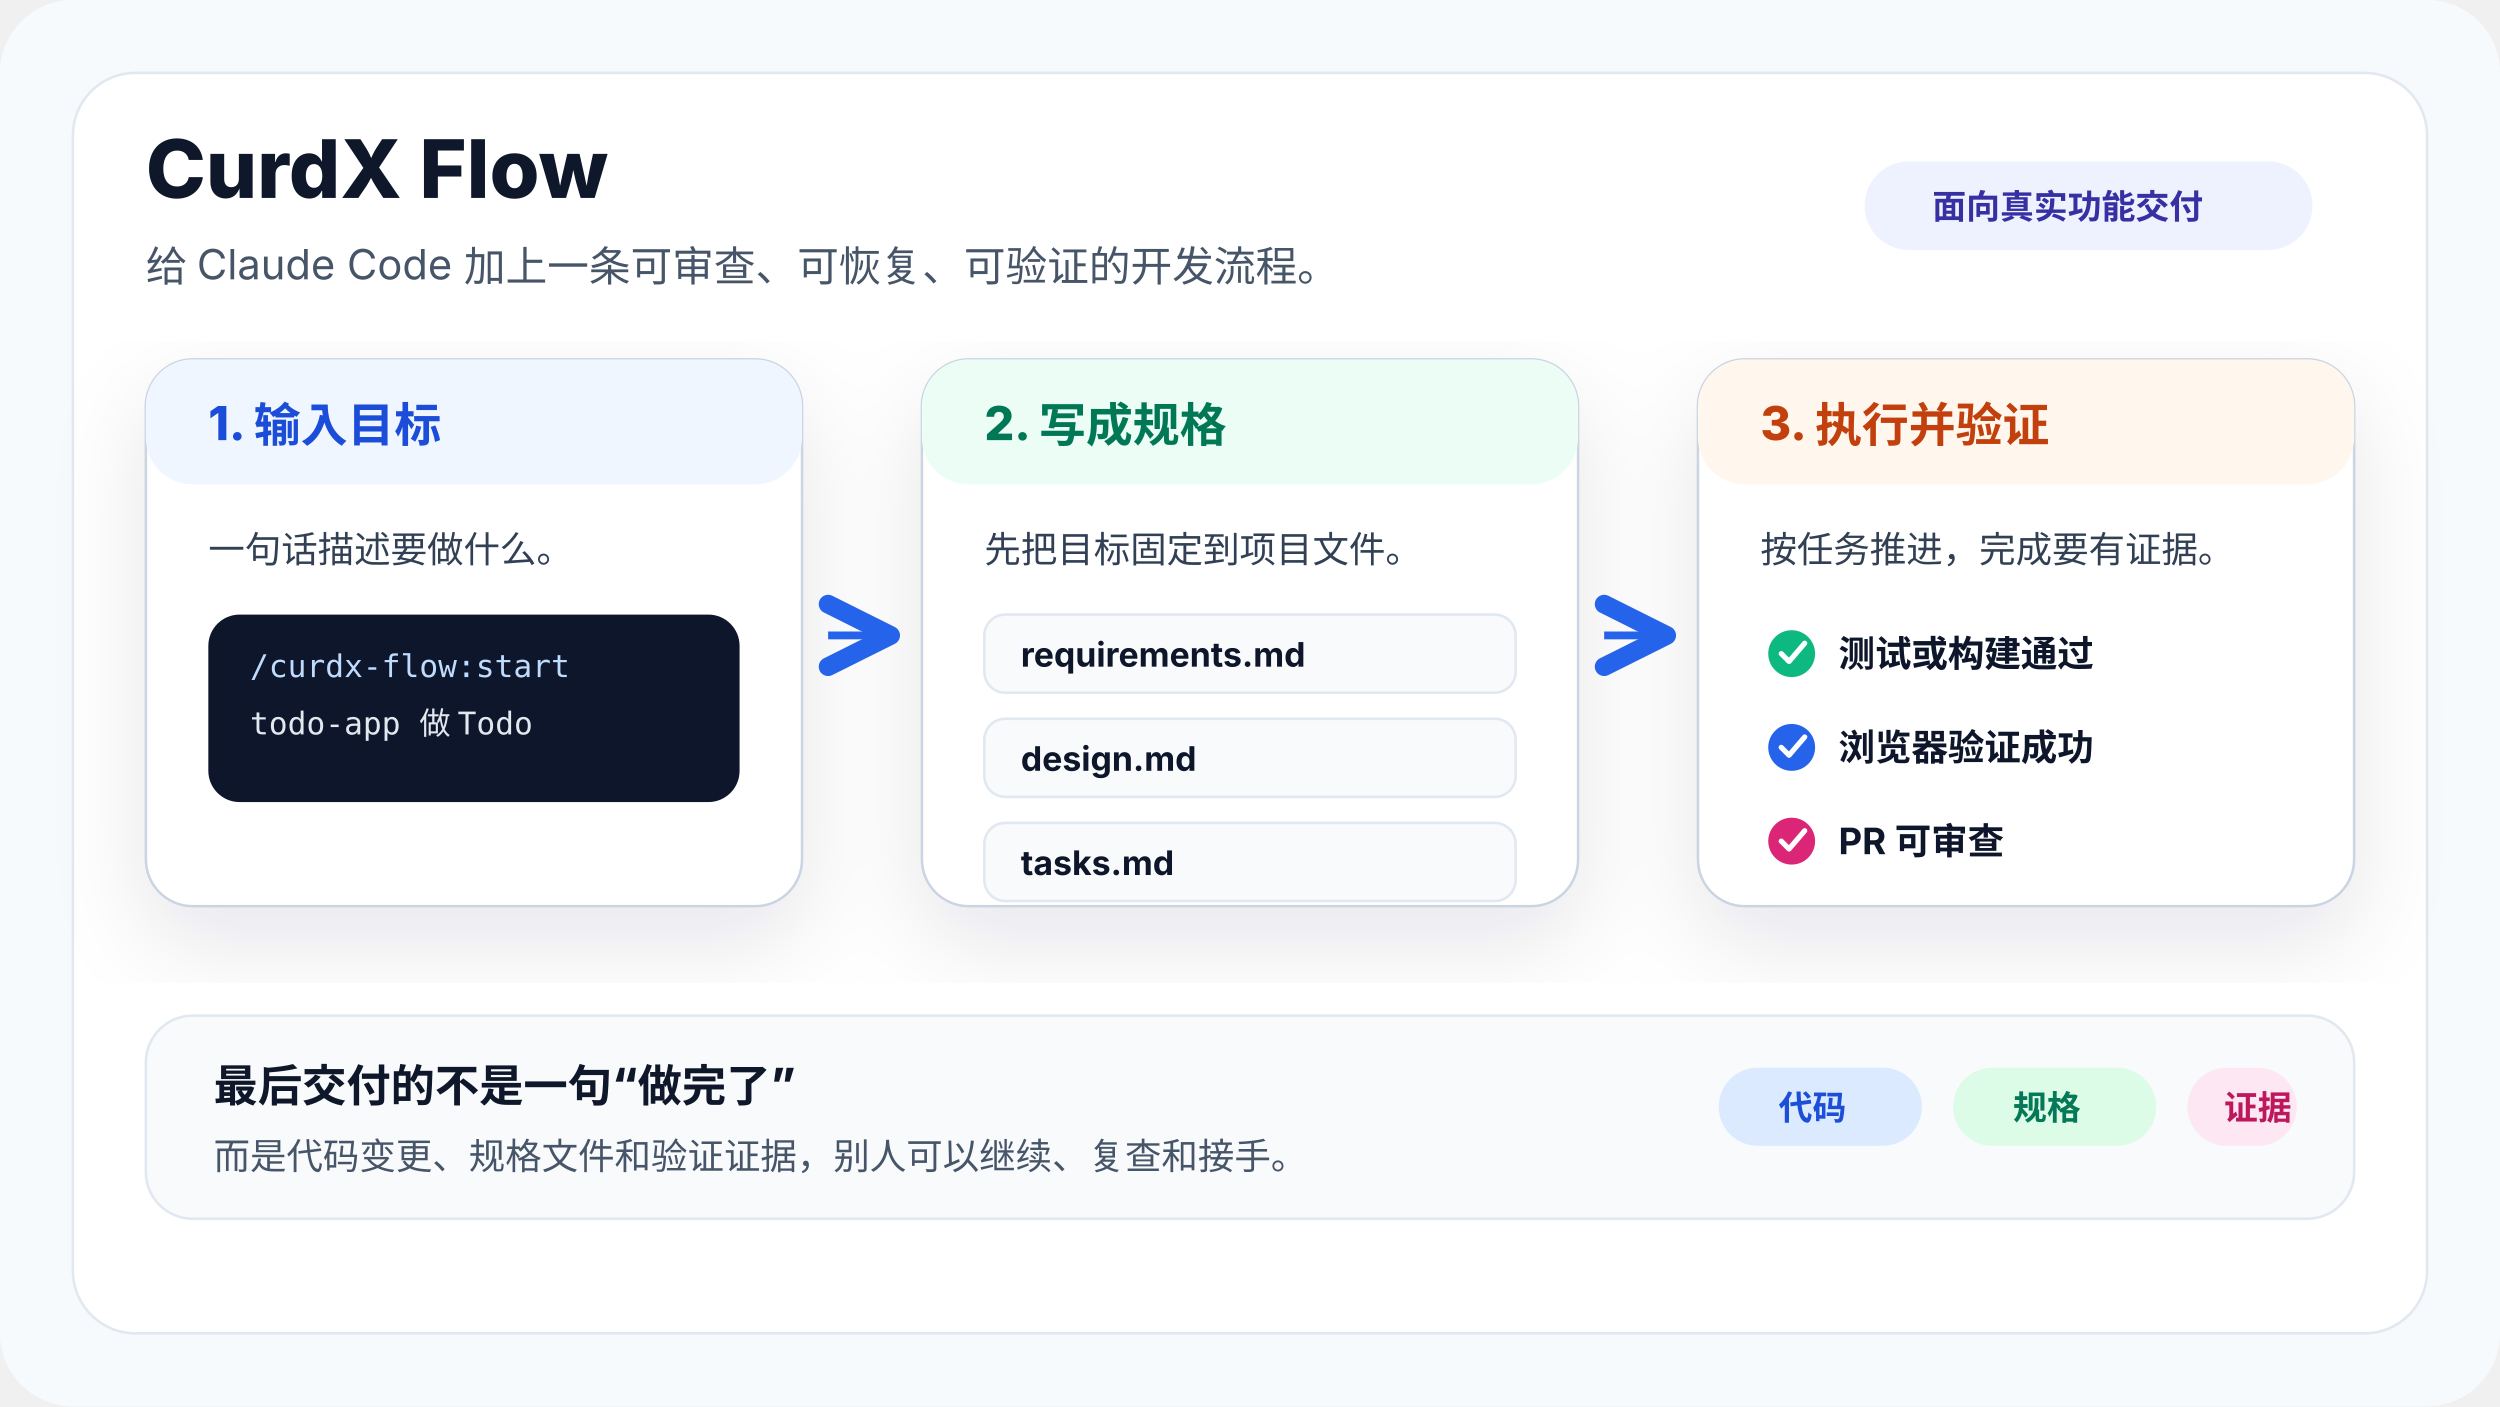
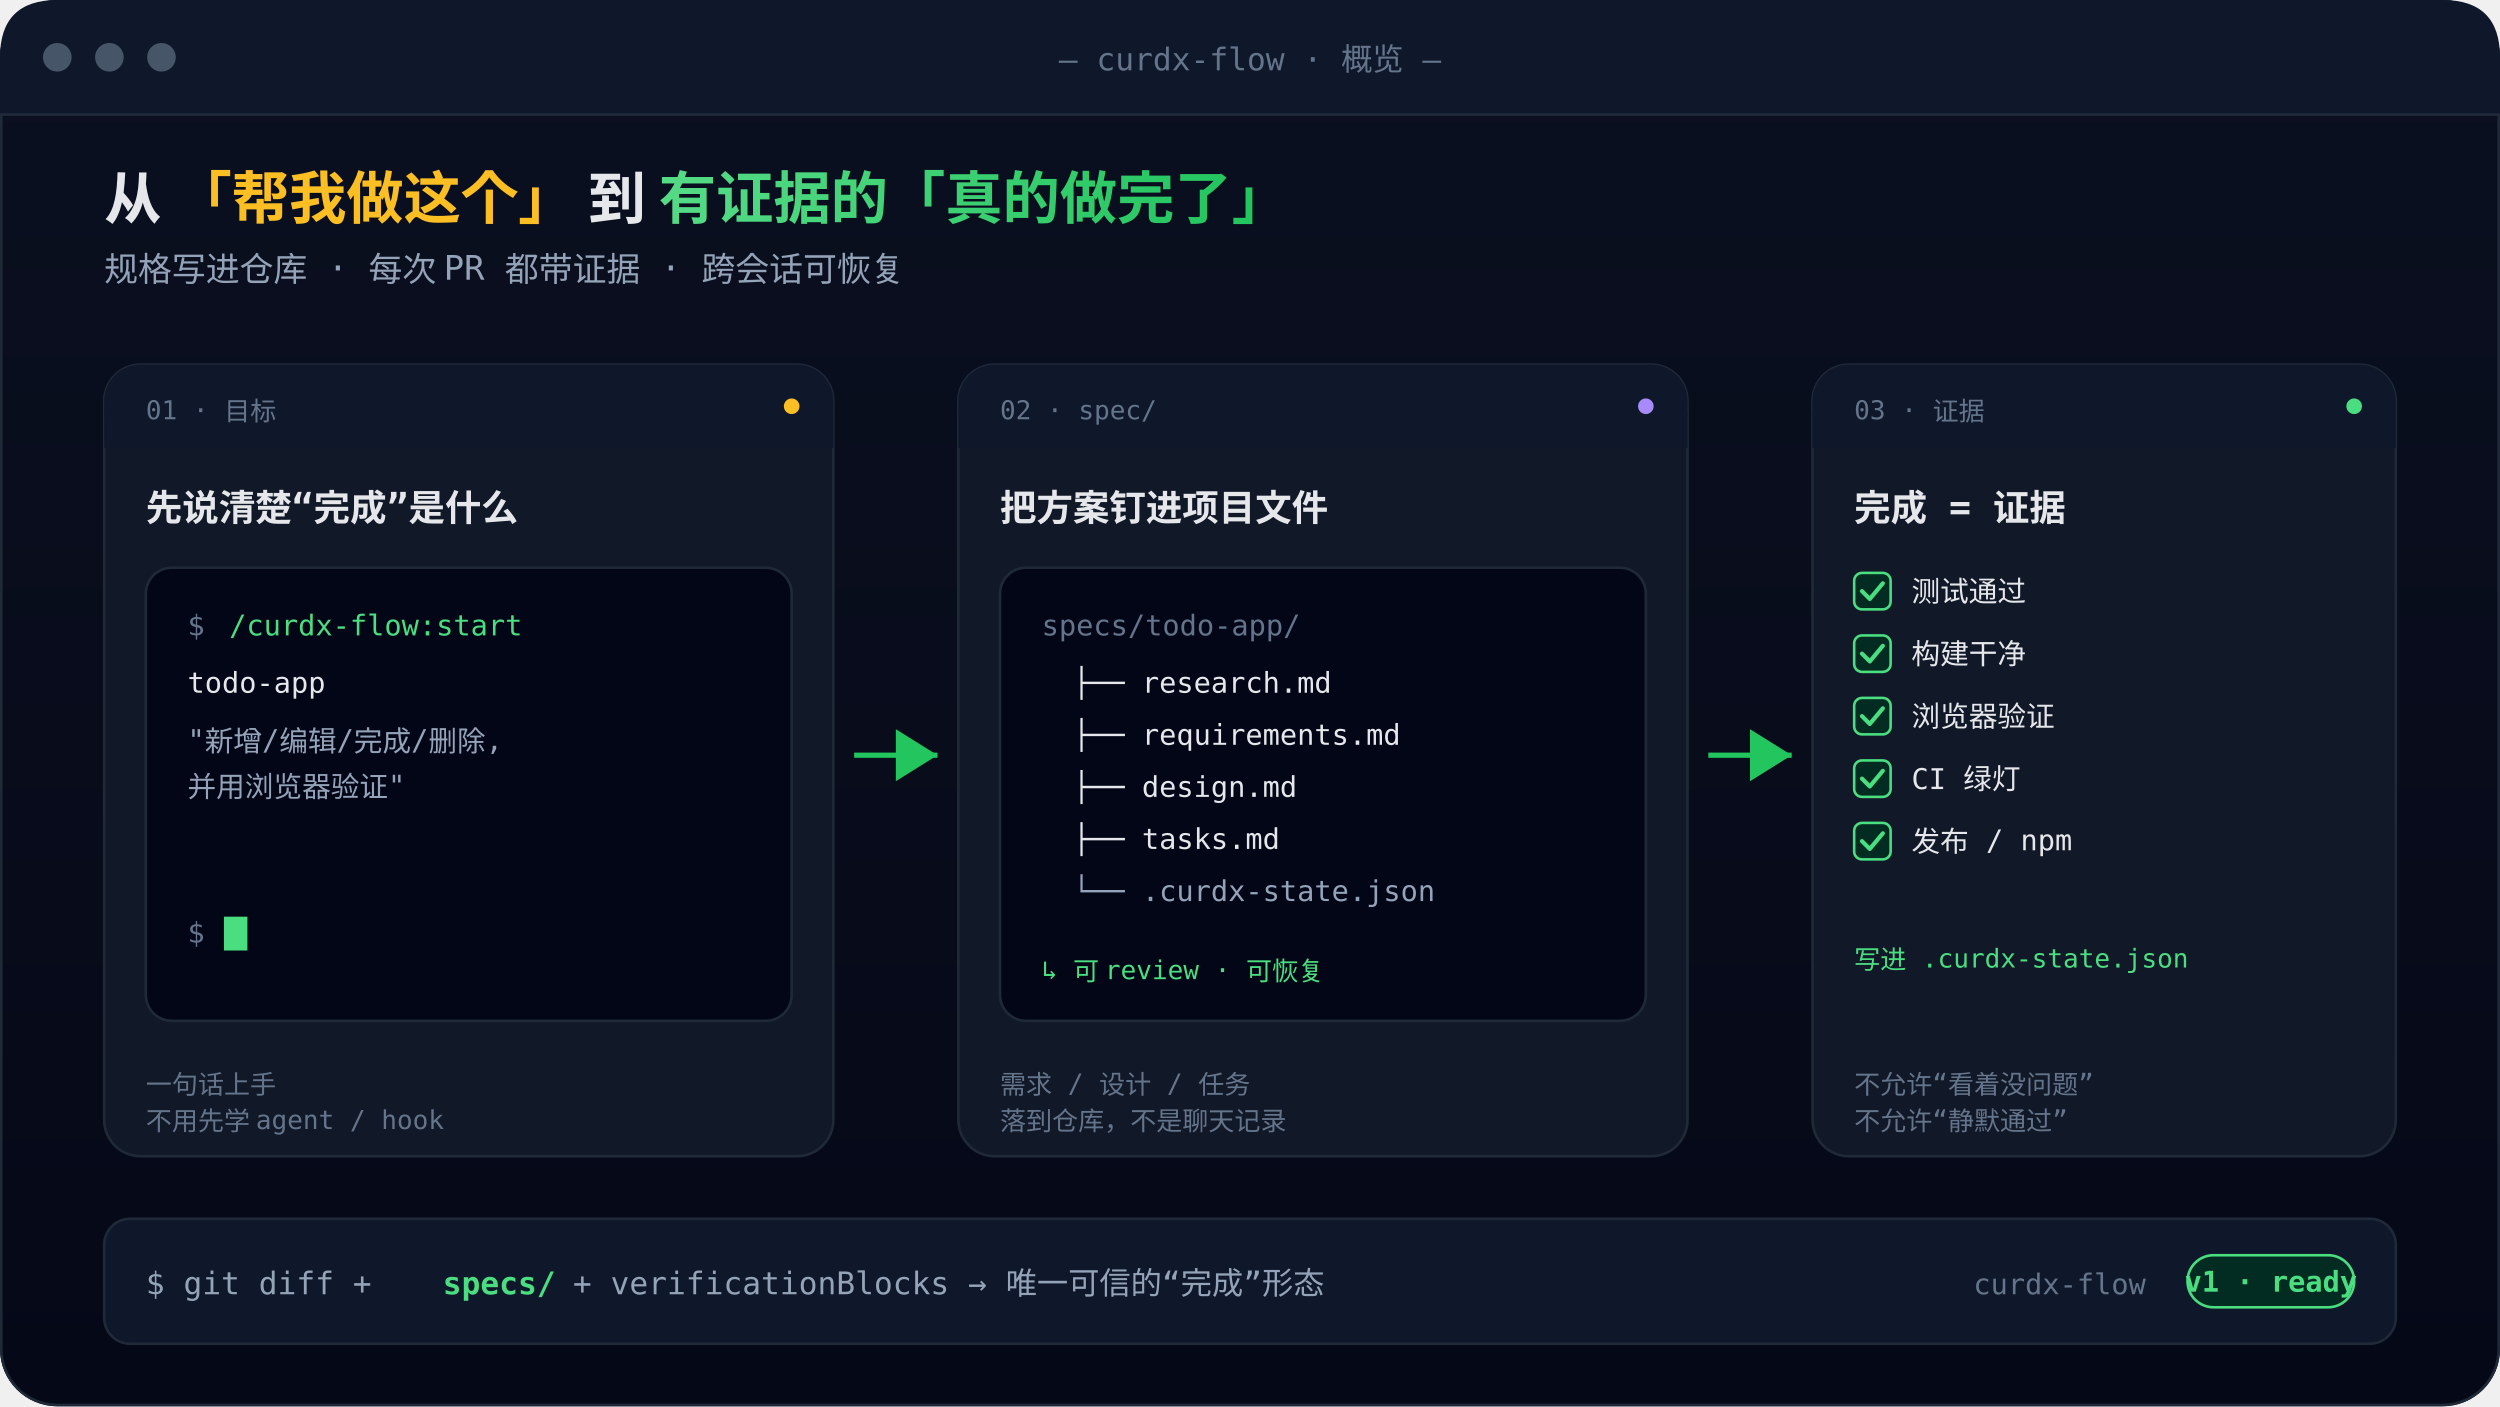
- <svg xmlns="http://www.w3.org/2000/svg" width="960" height="540" viewBox="0 0 960 540" fill="none" role="img" aria-labelledby="title desc">
+ <svg xmlns="http://www.w3.org/2000/svg" viewBox="0 0 960 540" width="960" height="540" role="img" aria-labelledby="ovTitleZh ovDescZh" font-family="'JetBrains Mono', ui-monospace, 'PingFang SC', 'Microsoft YaHei', SFMono-Regular, Menlo, Consolas, monospace">
  <defs>
-     <filter id="cardShadow" x="-8%" y="-10%" width="116%" height="124%" color-interpolation-filters="sRGB">
-       <feDropShadow dx="0" dy="14" stdDeviation="18" flood-color="#0F172A" flood-opacity="0.10" />
-     </filter>
-     <marker id="arrow" markerWidth="12" markerHeight="12" refX="10" refY="6" orient="auto">
-       <path d="M2 2L10 6L2 10" stroke="#2563EB" stroke-width="2.4" stroke-linecap="round" stroke-linejoin="round" />
+     <linearGradient id="ovBgZh" x1="0" y1="0" x2="0" y2="1">
+       <stop offset="0" stop-color="#0B1020" />
+       <stop offset="1" stop-color="#050817" />
+     </linearGradient>
+     <linearGradient id="ovGreenZh" x1="0" y1="0" x2="1" y2="0">
+       <stop offset="0" stop-color="#86EFAC" />
+       <stop offset="1" stop-color="#22C55E" />
+     </linearGradient>
+     <marker id="ovArrZh" markerWidth="10" markerHeight="10" refX="8" refY="5" orient="auto">
+       <path d="M0 0 L8 5 L0 10 Z" fill="#22C55E" />
    </marker>
  </defs>
-   <rect width="960" height="540" rx="28" fill="#F7FAFC" />
-   <rect x="28" y="28" width="904" height="484" rx="24" fill="#FFFFFF" stroke="#E2E8F0" />
-   <text x="56" y="76" fill="#0F172A" font-family="Inter, ui-sans-serif, system-ui" font-size="31" font-weight="800">CurdX Flow</text>
-   <text x="56" y="108" fill="#475569" font-family="Inter, ui-sans-serif, system-ui" font-size="16">给 Claude Code 加上一条可审查、可恢复、可验证的开发流程。</text>
-   <rect x="716" y="62" width="172" height="34" rx="17" fill="#EEF2FF" />
-   <text x="742" y="84" fill="#3730A3" font-family="Inter, ui-sans-serif, system-ui" font-size="13" font-weight="700">面向真实功能交付</text>
-   <g filter="url(#cardShadow)" font-family="Inter, ui-sans-serif, system-ui">
-     <rect x="56" y="138" width="252" height="210" rx="18" fill="#FFFFFF" stroke="#CBD5E1" />
-     <rect x="56" y="138" width="252" height="48" rx="18" fill="#EFF6FF" />
-     <text x="80" y="169" fill="#1D4ED8" font-size="18" font-weight="800">1. 输入目标</text>
-     <text x="80" y="216" fill="#334155" font-size="14">一句话描述要做什么。</text>
-     <rect x="80" y="236" width="204" height="72" rx="12" fill="#0F172A" />
-     <text x="96" y="260" fill="#BFDBFE" font-family="SFMono-Regular, ui-monospace, monospace" font-size="12">/curdx-flow:start</text>
-     <text x="96" y="282" fill="#E2E8F0" font-family="SFMono-Regular, ui-monospace, monospace" font-size="12">todo-app 做 Todo</text>
-     <rect x="354" y="138" width="252" height="210" rx="18" fill="#FFFFFF" stroke="#CBD5E1" />
-     <rect x="354" y="138" width="252" height="48" rx="18" fill="#ECFDF5" />
-     <text x="378" y="169" fill="#047857" font-size="18" font-weight="800">2. 写成规格</text>
-     <text x="378" y="216" fill="#334155" font-size="14">先把目标固定到项目文件。</text>
-     <rect x="378" y="236" width="204" height="30" rx="8" fill="#F8FAFC" stroke="#E2E8F0" />
-     <text x="392" y="256" fill="#0F172A" font-size="13" font-weight="700">requirements.md</text>
-     <rect x="378" y="276" width="204" height="30" rx="8" fill="#F8FAFC" stroke="#E2E8F0" />
-     <text x="392" y="296" fill="#0F172A" font-size="13" font-weight="700">design.md</text>
-     <rect x="378" y="316" width="204" height="30" rx="8" fill="#F8FAFC" stroke="#E2E8F0" />
-     <text x="392" y="336" fill="#0F172A" font-size="13" font-weight="700">tasks.md</text>
-     <rect x="652" y="138" width="252" height="210" rx="18" fill="#FFFFFF" stroke="#CBD5E1" />
-     <rect x="652" y="138" width="252" height="48" rx="18" fill="#FFF7ED" />
-     <text x="676" y="169" fill="#C2410C" font-size="18" font-weight="800">3. 执行并验证</text>
-     <text x="676" y="216" fill="#334155" font-size="14">按任务推进，完成要有证据。</text>
-     <circle cx="688" cy="251" r="9" fill="#10B981" />
-     <path d="M684 251L687 254L693 247" stroke="white" stroke-width="2" stroke-linecap="round" stroke-linejoin="round" />
-     <text x="706" y="256" fill="#0F172A" font-size="14" font-weight="700">测试或构建通过</text>
-     <circle cx="688" cy="287" r="9" fill="#2563EB" />
-     <path d="M684 287L687 290L693 283" stroke="white" stroke-width="2" stroke-linecap="round" stroke-linejoin="round" />
-     <text x="706" y="292" fill="#0F172A" font-size="14" font-weight="700">浏览器验证成功</text>
-     <circle cx="688" cy="323" r="9" fill="#DB2777" />
-     <path d="M684 323L687 326L693 319" stroke="white" stroke-width="2" stroke-linecap="round" stroke-linejoin="round" />
-     <text x="706" y="328" fill="#0F172A" font-size="14" font-weight="700">PR 可审查</text>
+   <rect width="960" height="540" rx="22" fill="url(#ovBgZh)" />
+   <rect x="0.5" y="0.5" width="959" height="539" rx="21.5" fill="none" stroke="#1F2937" />
+   <path d="M0 22 Q0 0 22 0 L938 0 Q960 0 960 22 L960 44 L0 44 Z" fill="#0F172A" />
+   <circle cx="22" cy="22" r="5.5" fill="#475569" />
+   <circle cx="42" cy="22" r="5.5" fill="#475569" />
+   <circle cx="62" cy="22" r="5.5" fill="#475569" />
+   <text x="480" y="27" font-size="12" fill="#64748B" text-anchor="middle">— curdx-flow · 概览 —</text>
+   <line x1="0" y1="44" x2="960" y2="44" stroke="#1F2937" />
+   <text x="40" y="84" font-size="22" fill="#E5E7EB" font-weight="700">从 <tspan fill="#FBBF24">「帮我做这个」</tspan> 到 <tspan fill="url(#ovGreenZh)">有证据的「真的做完了」</tspan>
+   </text>
+   <text x="40" y="108" font-size="13" fill="#94A3B8">规格写进仓库 · 每次 PR 都带证据 · 跨会话可恢复</text>
+   <g>
+     <rect x="40" y="140" width="280" height="304" rx="14" fill="#111827" stroke="#1F2937" />
+     <rect x="40" y="140" width="280" height="32" rx="14" fill="#0F172A" />
+     <rect x="40" y="158" width="280" height="14" fill="#0F172A" />
+     <text x="56" y="161" font-size="10" fill="#64748B">01 · 目标</text>
+     <circle cx="304" cy="156" r="3" fill="#FBBF24" />
+     <text x="56" y="200" font-size="14" fill="#E5E7EB" font-weight="700">先说清楚“完成”是什么</text>
+     <rect x="56" y="218" width="248" height="174" rx="10" fill="#020617" stroke="#1F2937" />
+     <text x="72" y="244" font-size="11" fill="#64748B">$</text>
+     <text x="88" y="244" font-size="11" fill="#4ADE80">/curdx-flow:start</text>
+     <text x="72" y="266" font-size="11" fill="#E5E7EB">  todo-app</text>
+     <text x="72" y="288" font-size="11" fill="#94A3B8">  "新增/编辑/完成/删除,</text>
+     <text x="72" y="306" font-size="11" fill="#94A3B8">   并用浏览器验证"</text>
+     <text x="72" y="362" font-size="11" fill="#64748B">$</text>
+     <rect x="86" y="352" width="9" height="13" fill="#4ADE80">
+       <animate attributeName="opacity" values="1;0.15;1" dur="1.1s" repeatCount="indefinite" />
+     </rect>
+     <text x="56" y="420" font-size="10" fill="#64748B">一句话上手</text>
+     <text x="56" y="434" font-size="10" fill="#64748B">不用先学 agent / hook</text>
  </g>
-   <path d="M318 244H342" stroke="#2563EB" stroke-width="3" marker-end="url(#arrow)" />
-   <path d="M616 244H640" stroke="#2563EB" stroke-width="3" marker-end="url(#arrow)" />
-   <rect x="56" y="390" width="848" height="78" rx="18" fill="#F8FAFC" stroke="#E2E8F0" />
-   <text x="82" y="423" fill="#0F172A" font-family="Inter, ui-sans-serif, system-ui" font-size="17" font-weight="800">最后交付的不是一句“做完了”</text>
-   <text x="82" y="449" fill="#475569" font-family="Inter, ui-sans-serif, system-ui" font-size="14">而是代码变更、规格文件和验证证据，别人可以继续、复查和接手。</text>
-   <rect x="660" y="410" width="78" height="30" rx="15" fill="#DBEAFE" />
-   <text x="683" y="430" fill="#1D4ED8" font-family="Inter, ui-sans-serif, system-ui" font-size="13" font-weight="800">代码</text>
-   <rect x="750" y="410" width="78" height="30" rx="15" fill="#DCFCE7" />
-   <text x="773" y="430" fill="#047857" font-family="Inter, ui-sans-serif, system-ui" font-size="13" font-weight="800">规格</text>
-   <rect x="840" y="410" width="42" height="30" rx="15" fill="#FCE7F3" />
-   <text x="854" y="430" fill="#BE185D" font-family="Inter, ui-sans-serif, system-ui" font-size="13" font-weight="800">证据</text>
+   <path d="M328 290 L360 290" stroke="#22C55E" stroke-width="2" marker-end="url(#ovArrZh)" />
+   <g>
+     <rect x="368" y="140" width="280" height="304" rx="14" fill="#111827" stroke="#1F2937" />
+     <rect x="368" y="140" width="280" height="32" rx="14" fill="#0F172A" />
+     <rect x="368" y="158" width="280" height="14" fill="#0F172A" />
+     <text x="384" y="161" font-size="10" fill="#64748B">02 · spec/</text>
+     <circle cx="632" cy="156" r="3" fill="#A78BFA" />
+     <text x="384" y="200" font-size="14" fill="#E5E7EB" font-weight="700">把方案钉进项目文件</text>
+     <rect x="384" y="218" width="248" height="174" rx="10" fill="#020617" stroke="#1F2937" />
+     <text x="400" y="244" font-size="11" fill="#64748B">specs/todo-app/</text>
+     <text x="412" y="266" font-size="11" fill="#E5E7EB">├── research.md</text>
+     <text x="412" y="286" font-size="11" fill="#E5E7EB">├── requirements.md</text>
+     <text x="412" y="306" font-size="11" fill="#E5E7EB">├── design.md</text>
+     <text x="412" y="326" font-size="11" fill="#E5E7EB">├── tasks.md</text>
+     <text x="412" y="346" font-size="11" fill="#94A3B8">└── .curdx-state.json</text>
+     <text x="400" y="376" font-size="10" fill="#4ADE80">↳ 可 review · 可恢复</text>
+     <text x="384" y="420" font-size="10" fill="#64748B">需求 / 设计 / 任务</text>
+     <text x="384" y="434" font-size="10" fill="#64748B">落到仓库，不是聊天记录</text>
+   </g>
+   <path d="M656 290 L688 290" stroke="#22C55E" stroke-width="2" marker-end="url(#ovArrZh)" />
+   <g>
+     <rect x="696" y="140" width="224" height="304" rx="14" fill="#111827" stroke="#1F2937" />
+     <rect x="696" y="140" width="224" height="32" rx="14" fill="#0F172A" />
+     <rect x="696" y="158" width="224" height="14" fill="#0F172A" />
+     <text x="712" y="161" font-size="10" fill="#64748B">03 · 证据</text>
+     <circle cx="904" cy="156" r="3" fill="#4ADE80" />
+     <text x="712" y="200" font-size="14" fill="#E5E7EB" font-weight="700">完成 = 证据</text>
+     <g font-size="11" fill="#E5E7EB">
+       <rect x="712" y="220" width="14" height="14" rx="3" fill="#022C22" stroke="#4ADE80" />
+       <path d="M715 227 L718 230 L723 224" stroke="#4ADE80" stroke-width="1.6" fill="none" stroke-linecap="round" stroke-linejoin="round" />
+       <text x="734" y="231">测试通过</text>
+       <rect x="712" y="244" width="14" height="14" rx="3" fill="#022C22" stroke="#4ADE80" />
+       <path d="M715 251 L718 254 L723 248" stroke="#4ADE80" stroke-width="1.6" fill="none" stroke-linecap="round" stroke-linejoin="round" />
+       <text x="734" y="255">构建干净</text>
+       <rect x="712" y="268" width="14" height="14" rx="3" fill="#022C22" stroke="#4ADE80" />
+       <path d="M715 275 L718 278 L723 272" stroke="#4ADE80" stroke-width="1.6" fill="none" stroke-linecap="round" stroke-linejoin="round" />
+       <text x="734" y="279">浏览器验证</text>
+       <rect x="712" y="292" width="14" height="14" rx="3" fill="#022C22" stroke="#4ADE80" />
+       <path d="M715 299 L718 302 L723 296" stroke="#4ADE80" stroke-width="1.6" fill="none" stroke-linecap="round" stroke-linejoin="round" />
+       <text x="734" y="303">CI 绿灯</text>
+       <rect x="712" y="316" width="14" height="14" rx="3" fill="#022C22" stroke="#4ADE80" />
+       <path d="M715 323 L718 326 L723 320" stroke="#4ADE80" stroke-width="1.6" fill="none" stroke-linecap="round" stroke-linejoin="round" />
+       <text x="734" y="327">发布 / npm</text>
+     </g>
+     <text x="712" y="372" font-size="10" fill="#4ADE80">写进 .curdx-state.json</text>
+     <text x="712" y="420" font-size="10" fill="#64748B">不允许“看着没问题”</text>
+     <text x="712" y="434" font-size="10" fill="#64748B">不允许“静默通过”</text>
+   </g>
+   <rect x="40" y="468" width="880" height="48" rx="10" fill="#0F172A" stroke="#1F2937" />
+   <text x="56" y="497" font-size="12" fill="#94A3B8">$ git diff +</text>
+   <text x="170" y="497" font-size="12" fill="#4ADE80" font-weight="700">specs/</text>
+   <text x="220" y="497" font-size="12" fill="#94A3B8">+ verificationBlocks  →  唯一可信的“完成”形态</text>
+   <text x="824" y="497" font-size="11" fill="#64748B" text-anchor="end">curdx-flow</text>
+   <rect x="840" y="482" width="64" height="20" rx="10" fill="#022C22" stroke="#4ADE80" />
+   <text x="872" y="496" font-size="11" fill="#4ADE80" text-anchor="middle" font-weight="700">v1 · ready</text>
</svg>
